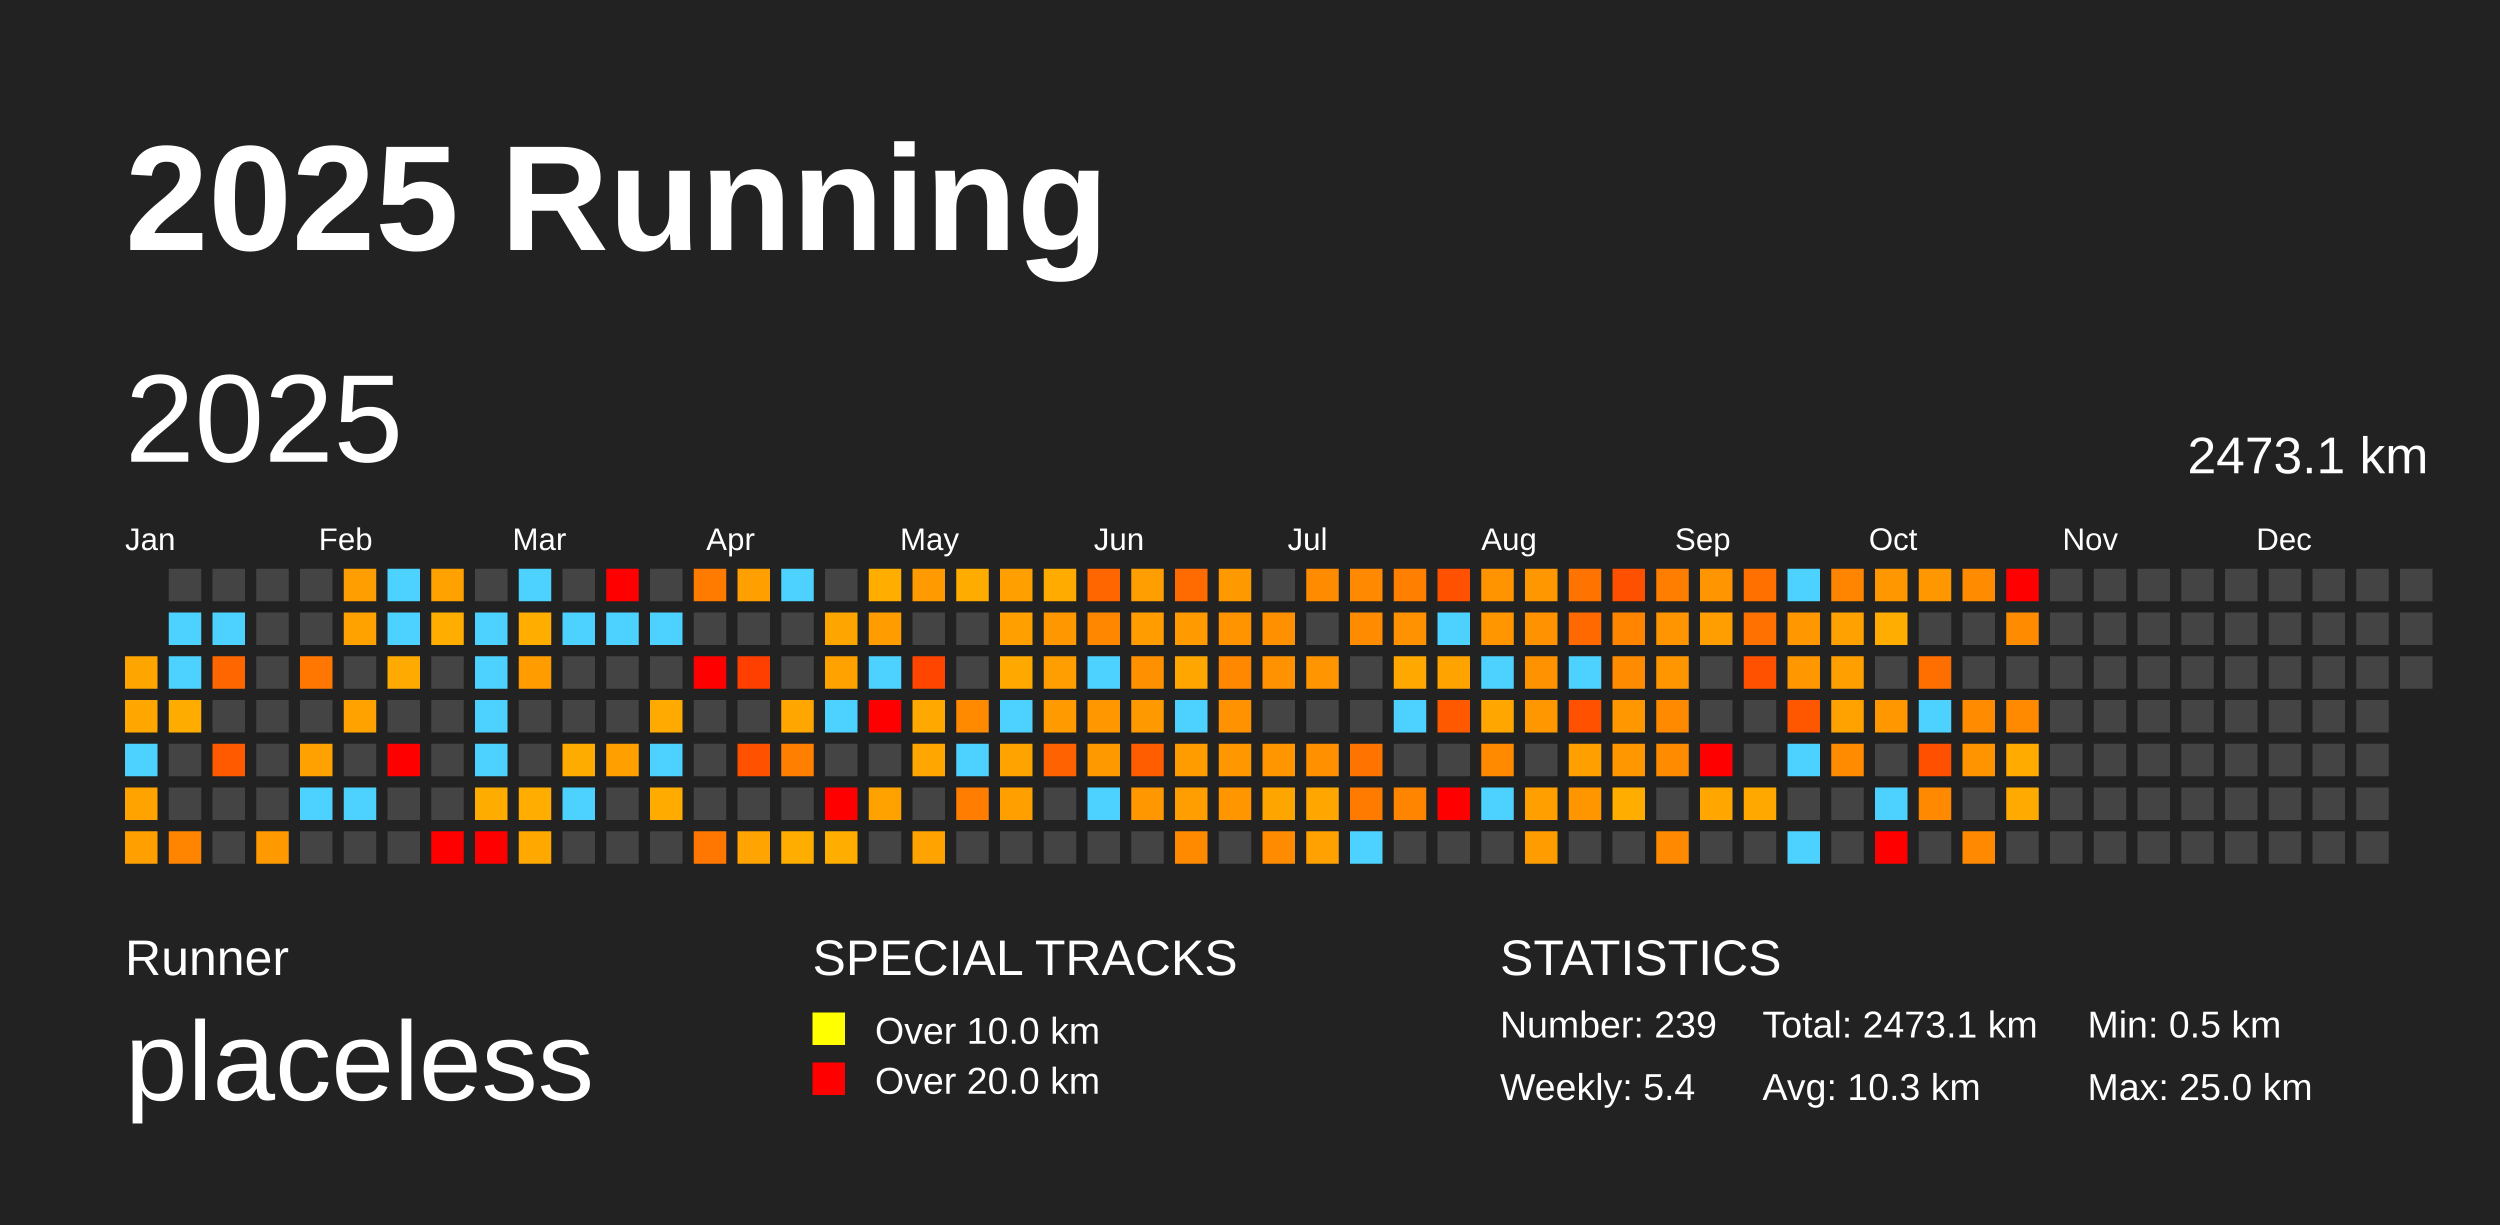
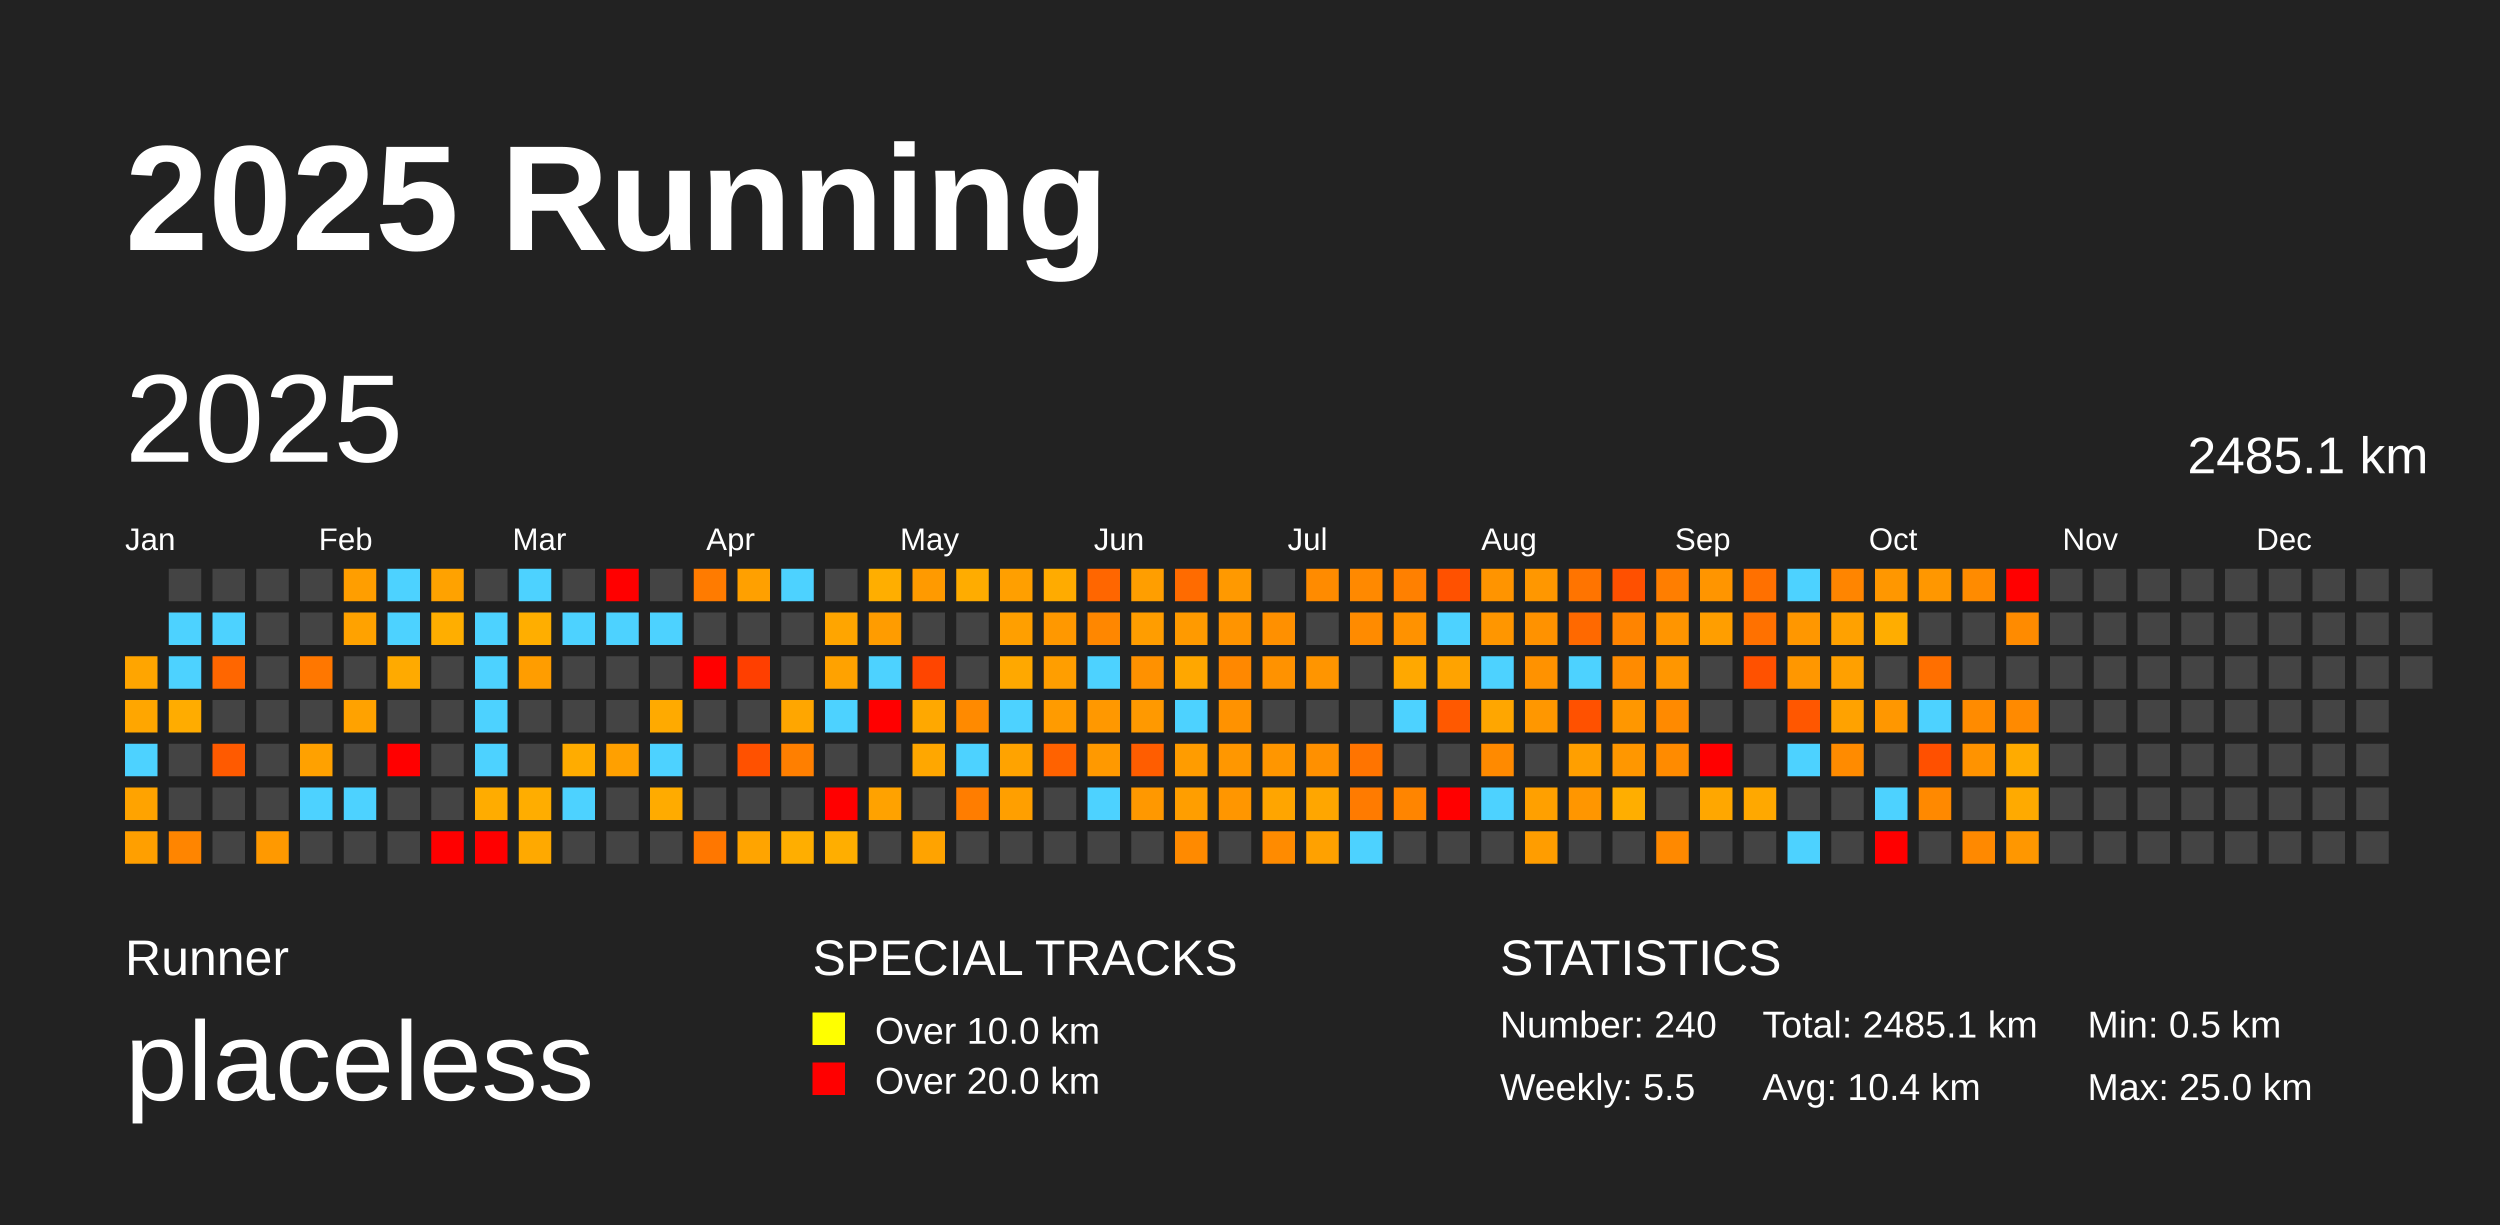
<svg xmlns="http://www.w3.org/2000/svg" baseProfile="full" height="98mm" version="1.1" viewBox="0,0,200,98" width="200mm">
  <defs />
  <rect fill="#222222" height="98" width="200" x="0" y="0" />
  <text fill="#FFFFFF" style="font-size:12px; font-family:Arial; font-weight:bold;" x="10" y="20">2025 Running</text>
  <text fill="#FFFFFF" style="font-size:4px; font-family:Arial" x="10" y="78">Runner</text>
  <text fill="#FFFFFF" style="font-size:9px; font-family:Arial" x="10" y="88">placeless</text>
  <text fill="#FFFFFF" style="font-size:4px; font-family:Arial" x="65" y="78">SPECIAL TRACKS</text>
  <rect fill="yellow" height="2.6" width="2.6" x="65" y="81" />
  <text fill="#FFFFFF" style="font-size:3px; font-family:Arial" x="70" y="83.5">Over 10.0 km</text>
  <rect fill="red" height="2.6" width="2.6" x="65" y="85" />
  <text fill="#FFFFFF" style="font-size:3px; font-family:Arial" x="70" y="87.5">Over 20.0 km</text>
  <text fill="#FFFFFF" style="font-size:4px; font-family:Arial" x="120" y="78">STATISTICS</text>
-   <text fill="#FFFFFF" style="font-size:3px; font-family:Arial" x="120" y="83">Number: 239</text>
-   <text fill="#FFFFFF" style="font-size:3px; font-family:Arial" x="120" y="88">Weekly: 5.4</text>
-   <text fill="#FFFFFF" style="font-size:3px; font-family:Arial" x="141" y="83">Total: 2473.1 km</text>
-   <text fill="#FFFFFF" style="font-size:3px; font-family:Arial" x="141" y="88">Avg: 10.3 km</text>
+   <text fill="#FFFFFF" style="font-size:3px; font-family:Arial" x="120" y="83">Number: 240</text>
+   <text fill="#FFFFFF" style="font-size:3px; font-family:Arial" x="120" y="88">Weekly: 5.5</text>
+   <text fill="#FFFFFF" style="font-size:3px; font-family:Arial" x="141" y="83">Total: 2485.1 km</text>
+   <text fill="#FFFFFF" style="font-size:3px; font-family:Arial" x="141" y="88">Avg: 10.4 km</text>
  <text fill="#FFFFFF" style="font-size:3px; font-family:Arial" x="167" y="83">Min: 0.5 km</text>
  <text fill="#FFFFFF" style="font-size:3px; font-family:Arial" x="167" y="88">Max: 25.0 km</text>
  <text dominant-baseline="hanging" fill="#FFFFFF" style="font-size:10.0px; font-family:Arial;" x="10" y="30">2025</text>
-   <text dominant-baseline="hanging" fill="#FFFFFF" style="font-size:4.125px; font-family:Arial;" x="175" y="35">2473.1 km</text>
+   <text dominant-baseline="hanging" fill="#FFFFFF" style="font-size:4.125px; font-family:Arial;" x="175" y="35">2485.1 km</text>
  <text fill="#FFFFFF" style="font-size:2.5px; font-family:Arial" x="10.0" y="44">Jan</text>
  <text fill="#FFFFFF" style="font-size:2.5px; font-family:Arial" x="25.5" y="44">Feb</text>
  <text fill="#FFFFFF" style="font-size:2.5px; font-family:Arial" x="41.0" y="44">Mar</text>
  <text fill="#FFFFFF" style="font-size:2.5px; font-family:Arial" x="56.5" y="44">Apr</text>
  <text fill="#FFFFFF" style="font-size:2.5px; font-family:Arial" x="72.0" y="44">May</text>
  <text fill="#FFFFFF" style="font-size:2.5px; font-family:Arial" x="87.5" y="44">Jun</text>
  <text fill="#FFFFFF" style="font-size:2.5px; font-family:Arial" x="103.0" y="44">Jul</text>
  <text fill="#FFFFFF" style="font-size:2.5px; font-family:Arial" x="118.5" y="44">Aug</text>
  <text fill="#FFFFFF" style="font-size:2.5px; font-family:Arial" x="134.0" y="44">Sep</text>
  <text fill="#FFFFFF" style="font-size:2.5px; font-family:Arial" x="149.5" y="44">Oct</text>
  <text fill="#FFFFFF" style="font-size:2.5px; font-family:Arial" x="165.0" y="44">Nov</text>
  <text fill="#FFFFFF" style="font-size:2.5px; font-family:Arial" x="180.5" y="44">Dec</text>
  <rect fill="#ffa500" height="2.6" width="2.6" x="10.0" y="52.5" />
  <rect fill="#ffa600" height="2.6" width="2.6" x="10.0" y="56.0" />
  <rect fill="#4dd2ff" height="2.6" width="2.6" x="10.0" y="59.5" />
  <rect fill="#ffa300" height="2.6" width="2.6" x="10.0" y="63.0" />
  <rect fill="#ff9f00" height="2.6" width="2.6" x="10.0" y="66.5" />
  <rect fill="#444444" height="2.6" width="2.6" x="13.5" y="45.5" />
  <rect fill="#4dd2ff" height="2.6" width="2.6" x="13.5" y="49.0" />
  <rect fill="#4dd2ff" height="2.6" width="2.6" x="13.5" y="52.5" />
  <rect fill="#ffac00" height="2.6" width="2.6" x="13.5" y="56.0" />
  <rect fill="#444444" height="2.6" width="2.6" x="13.5" y="59.5" />
  <rect fill="#444444" height="2.6" width="2.6" x="13.5" y="63.0" />
  <rect fill="#ff8500" height="2.6" width="2.6" x="13.5" y="66.5" />
  <rect fill="#444444" height="2.6" width="2.6" x="17.0" y="45.5" />
  <rect fill="#4dd2ff" height="2.6" width="2.6" x="17.0" y="49.0" />
  <rect fill="#ff6600" height="2.6" width="2.6" x="17.0" y="52.5" />
  <rect fill="#444444" height="2.6" width="2.6" x="17.0" y="56.0" />
  <rect fill="#ff5a00" height="2.6" width="2.6" x="17.0" y="59.5" />
  <rect fill="#444444" height="2.6" width="2.6" x="17.0" y="63.0" />
  <rect fill="#444444" height="2.6" width="2.6" x="17.0" y="66.5" />
  <rect fill="#444444" height="2.6" width="2.6" x="20.5" y="45.5" />
  <rect fill="#444444" height="2.6" width="2.6" x="20.5" y="49.0" />
  <rect fill="#444444" height="2.6" width="2.6" x="20.5" y="52.5" />
  <rect fill="#444444" height="2.6" width="2.6" x="20.5" y="56.0" />
  <rect fill="#444444" height="2.6" width="2.6" x="20.5" y="59.5" />
  <rect fill="#444444" height="2.6" width="2.6" x="20.5" y="63.0" />
  <rect fill="#ff9900" height="2.6" width="2.6" x="20.5" y="66.5" />
  <rect fill="#444444" height="2.6" width="2.6" x="24.0" y="45.5" />
  <rect fill="#444444" height="2.6" width="2.6" x="24.0" y="49.0" />
  <rect fill="#ff7700" height="2.6" width="2.6" x="24.0" y="52.5" />
  <rect fill="#444444" height="2.6" width="2.6" x="24.0" y="56.0" />
  <rect fill="#ffa100" height="2.6" width="2.6" x="24.0" y="59.5" />
  <rect fill="#4dd2ff" height="2.6" width="2.6" x="24.0" y="63.0" />
  <rect fill="#444444" height="2.6" width="2.6" x="24.0" y="66.5" />
  <rect fill="#ff9e00" height="2.6" width="2.6" x="27.5" y="45.5" />
  <rect fill="#ffa200" height="2.6" width="2.6" x="27.5" y="49.0" />
  <rect fill="#444444" height="2.6" width="2.6" x="27.5" y="52.5" />
  <rect fill="#ffa200" height="2.6" width="2.6" x="27.5" y="56.0" />
  <rect fill="#444444" height="2.6" width="2.6" x="27.5" y="59.5" />
  <rect fill="#4dd2ff" height="2.6" width="2.6" x="27.5" y="63.0" />
  <rect fill="#444444" height="2.6" width="2.6" x="27.5" y="66.5" />
  <rect fill="#4dd2ff" height="2.6" width="2.6" x="31.0" y="45.5" />
  <rect fill="#4dd2ff" height="2.6" width="2.6" x="31.0" y="49.0" />
  <rect fill="#ffaa00" height="2.6" width="2.6" x="31.0" y="52.5" />
  <rect fill="#444444" height="2.6" width="2.6" x="31.0" y="56.0" />
  <rect fill="red" height="2.6" width="2.6" x="31.0" y="59.5" />
  <rect fill="#444444" height="2.6" width="2.6" x="31.0" y="63.0" />
  <rect fill="#444444" height="2.6" width="2.6" x="31.0" y="66.5" />
  <rect fill="#ffa200" height="2.6" width="2.6" x="34.5" y="45.5" />
  <rect fill="#ffae00" height="2.6" width="2.6" x="34.5" y="49.0" />
  <rect fill="#444444" height="2.6" width="2.6" x="34.5" y="52.5" />
  <rect fill="#444444" height="2.6" width="2.6" x="34.5" y="56.0" />
  <rect fill="#444444" height="2.6" width="2.6" x="34.5" y="59.5" />
  <rect fill="#444444" height="2.6" width="2.6" x="34.5" y="63.0" />
  <rect fill="red" height="2.6" width="2.6" x="34.5" y="66.5" />
  <rect fill="#444444" height="2.6" width="2.6" x="38.0" y="45.5" />
  <rect fill="#4dd2ff" height="2.6" width="2.6" x="38.0" y="49.0" />
  <rect fill="#4dd2ff" height="2.6" width="2.6" x="38.0" y="52.5" />
  <rect fill="#4dd2ff" height="2.6" width="2.6" x="38.0" y="56.0" />
  <rect fill="#4dd2ff" height="2.6" width="2.6" x="38.0" y="59.5" />
  <rect fill="#ffac00" height="2.6" width="2.6" x="38.0" y="63.0" />
  <rect fill="red" height="2.6" width="2.6" x="38.0" y="66.5" />
  <rect fill="#4dd2ff" height="2.6" width="2.6" x="41.5" y="45.5" />
  <rect fill="#ffae00" height="2.6" width="2.6" x="41.5" y="49.0" />
  <rect fill="#ff9d00" height="2.6" width="2.6" x="41.5" y="52.5" />
  <rect fill="#444444" height="2.6" width="2.6" x="41.5" y="56.0" />
  <rect fill="#444444" height="2.6" width="2.6" x="41.5" y="59.5" />
  <rect fill="#ffad00" height="2.6" width="2.6" x="41.5" y="63.0" />
  <rect fill="#ffa900" height="2.6" width="2.6" x="41.5" y="66.5" />
  <rect fill="#444444" height="2.6" width="2.6" x="45.0" y="45.5" />
  <rect fill="#4dd2ff" height="2.6" width="2.6" x="45.0" y="49.0" />
  <rect fill="#444444" height="2.6" width="2.6" x="45.0" y="52.5" />
  <rect fill="#444444" height="2.6" width="2.6" x="45.0" y="56.0" />
  <rect fill="#ffac00" height="2.6" width="2.6" x="45.0" y="59.5" />
  <rect fill="#4dd2ff" height="2.6" width="2.6" x="45.0" y="63.0" />
  <rect fill="#444444" height="2.6" width="2.6" x="45.0" y="66.5" />
  <rect fill="red" height="2.6" width="2.6" x="48.5" y="45.5" />
  <rect fill="#4dd2ff" height="2.6" width="2.6" x="48.5" y="49.0" />
  <rect fill="#444444" height="2.6" width="2.6" x="48.5" y="52.5" />
  <rect fill="#444444" height="2.6" width="2.6" x="48.5" y="56.0" />
  <rect fill="#ffa000" height="2.6" width="2.6" x="48.5" y="59.5" />
  <rect fill="#444444" height="2.6" width="2.6" x="48.5" y="63.0" />
  <rect fill="#444444" height="2.6" width="2.6" x="48.5" y="66.5" />
  <rect fill="#444444" height="2.6" width="2.6" x="52.0" y="45.5" />
  <rect fill="#4dd2ff" height="2.6" width="2.6" x="52.0" y="49.0" />
  <rect fill="#444444" height="2.6" width="2.6" x="52.0" y="52.5" />
  <rect fill="#ffaa00" height="2.6" width="2.6" x="52.0" y="56.0" />
  <rect fill="#4dd2ff" height="2.6" width="2.6" x="52.0" y="59.5" />
  <rect fill="#ffab00" height="2.6" width="2.6" x="52.0" y="63.0" />
  <rect fill="#444444" height="2.6" width="2.6" x="52.0" y="66.5" />
  <rect fill="#ff7b00" height="2.6" width="2.6" x="55.5" y="45.5" />
  <rect fill="#444444" height="2.6" width="2.6" x="55.5" y="49.0" />
  <rect fill="red" height="2.6" width="2.6" x="55.5" y="52.5" />
  <rect fill="#444444" height="2.6" width="2.6" x="55.5" y="56.0" />
  <rect fill="#444444" height="2.6" width="2.6" x="55.5" y="59.5" />
  <rect fill="#444444" height="2.6" width="2.6" x="55.5" y="63.0" />
  <rect fill="#ff7700" height="2.6" width="2.6" x="55.5" y="66.5" />
  <rect fill="#ffa000" height="2.6" width="2.6" x="59.0" y="45.5" />
  <rect fill="#444444" height="2.6" width="2.6" x="59.0" y="49.0" />
  <rect fill="#ff3f00" height="2.6" width="2.6" x="59.0" y="52.5" />
  <rect fill="#444444" height="2.6" width="2.6" x="59.0" y="56.0" />
  <rect fill="#ff5100" height="2.6" width="2.6" x="59.0" y="59.5" />
  <rect fill="#444444" height="2.6" width="2.6" x="59.0" y="63.0" />
  <rect fill="#ffa400" height="2.6" width="2.6" x="59.0" y="66.5" />
  <rect fill="#4dd2ff" height="2.6" width="2.6" x="62.5" y="45.5" />
  <rect fill="#444444" height="2.6" width="2.6" x="62.5" y="49.0" />
  <rect fill="#444444" height="2.6" width="2.6" x="62.5" y="52.5" />
  <rect fill="#ffa600" height="2.6" width="2.6" x="62.5" y="56.0" />
  <rect fill="#ff7f00" height="2.6" width="2.6" x="62.5" y="59.5" />
  <rect fill="#444444" height="2.6" width="2.6" x="62.5" y="63.0" />
  <rect fill="#ffae00" height="2.6" width="2.6" x="62.5" y="66.5" />
  <rect fill="#444444" height="2.6" width="2.6" x="66.0" y="45.5" />
  <rect fill="#ffa500" height="2.6" width="2.6" x="66.0" y="49.0" />
  <rect fill="#ffa200" height="2.6" width="2.6" x="66.0" y="52.5" />
  <rect fill="#4dd2ff" height="2.6" width="2.6" x="66.0" y="56.0" />
  <rect fill="#444444" height="2.6" width="2.6" x="66.0" y="59.5" />
  <rect fill="red" height="2.6" width="2.6" x="66.0" y="63.0" />
  <rect fill="#ffae00" height="2.6" width="2.6" x="66.0" y="66.5" />
  <rect fill="#ffae00" height="2.6" width="2.6" x="69.5" y="45.5" />
  <rect fill="#ff9c00" height="2.6" width="2.6" x="69.5" y="49.0" />
  <rect fill="#4dd2ff" height="2.6" width="2.6" x="69.5" y="52.5" />
  <rect fill="red" height="2.6" width="2.6" x="69.5" y="56.0" />
  <rect fill="#444444" height="2.6" width="2.6" x="69.5" y="59.5" />
  <rect fill="#ffa200" height="2.6" width="2.6" x="69.5" y="63.0" />
  <rect fill="#444444" height="2.6" width="2.6" x="69.5" y="66.5" />
  <rect fill="#ff9a00" height="2.6" width="2.6" x="73.0" y="45.5" />
  <rect fill="#444444" height="2.6" width="2.6" x="73.0" y="49.0" />
  <rect fill="#ff4500" height="2.6" width="2.6" x="73.0" y="52.5" />
  <rect fill="#ffa800" height="2.6" width="2.6" x="73.0" y="56.0" />
  <rect fill="#ffa700" height="2.6" width="2.6" x="73.0" y="59.5" />
  <rect fill="#444444" height="2.6" width="2.6" x="73.0" y="63.0" />
  <rect fill="#ffa300" height="2.6" width="2.6" x="73.0" y="66.5" />
  <rect fill="#ffac00" height="2.6" width="2.6" x="76.5" y="45.5" />
  <rect fill="#444444" height="2.6" width="2.6" x="76.5" y="49.0" />
  <rect fill="#444444" height="2.6" width="2.6" x="76.5" y="52.5" />
  <rect fill="#ff8a00" height="2.6" width="2.6" x="76.5" y="56.0" />
  <rect fill="#4dd2ff" height="2.6" width="2.6" x="76.5" y="59.5" />
  <rect fill="#ff7d00" height="2.6" width="2.6" x="76.5" y="63.0" />
  <rect fill="#444444" height="2.6" width="2.6" x="76.5" y="66.5" />
  <rect fill="#ff9f00" height="2.6" width="2.6" x="80.0" y="45.5" />
  <rect fill="#ff9f00" height="2.6" width="2.6" x="80.0" y="49.0" />
  <rect fill="#ffa800" height="2.6" width="2.6" x="80.0" y="52.5" />
  <rect fill="#4dd2ff" height="2.6" width="2.6" x="80.0" y="56.0" />
  <rect fill="#ffa300" height="2.6" width="2.6" x="80.0" y="59.5" />
  <rect fill="#ff9f00" height="2.6" width="2.6" x="80.0" y="63.0" />
  <rect fill="#444444" height="2.6" width="2.6" x="80.0" y="66.5" />
  <rect fill="#ffab00" height="2.6" width="2.6" x="83.5" y="45.5" />
  <rect fill="#ff9800" height="2.6" width="2.6" x="83.5" y="49.0" />
  <rect fill="#ff9e00" height="2.6" width="2.6" x="83.5" y="52.5" />
  <rect fill="#ff9b00" height="2.6" width="2.6" x="83.5" y="56.0" />
  <rect fill="#ff6200" height="2.6" width="2.6" x="83.5" y="59.5" />
  <rect fill="#444444" height="2.6" width="2.6" x="83.5" y="63.0" />
  <rect fill="#444444" height="2.6" width="2.6" x="83.5" y="66.5" />
  <rect fill="#ff6600" height="2.6" width="2.6" x="87.0" y="45.5" />
  <rect fill="#ff8700" height="2.6" width="2.6" x="87.0" y="49.0" />
  <rect fill="#4dd2ff" height="2.6" width="2.6" x="87.0" y="52.5" />
  <rect fill="#ff9800" height="2.6" width="2.6" x="87.0" y="56.0" />
  <rect fill="#ff9900" height="2.6" width="2.6" x="87.0" y="59.5" />
  <rect fill="#4dd2ff" height="2.6" width="2.6" x="87.0" y="63.0" />
  <rect fill="#444444" height="2.6" width="2.6" x="87.0" y="66.5" />
  <rect fill="#ff9e00" height="2.6" width="2.6" x="90.5" y="45.5" />
  <rect fill="#ff9d00" height="2.6" width="2.6" x="90.5" y="49.0" />
  <rect fill="#ff9100" height="2.6" width="2.6" x="90.5" y="52.5" />
  <rect fill="#ff9900" height="2.6" width="2.6" x="90.5" y="56.0" />
  <rect fill="#ff5d00" height="2.6" width="2.6" x="90.5" y="59.5" />
  <rect fill="#ff9800" height="2.6" width="2.6" x="90.5" y="63.0" />
  <rect fill="#444444" height="2.6" width="2.6" x="90.5" y="66.5" />
  <rect fill="#ff6b00" height="2.6" width="2.6" x="94.0" y="45.5" />
  <rect fill="#ff9a00" height="2.6" width="2.6" x="94.0" y="49.0" />
  <rect fill="#ffa700" height="2.6" width="2.6" x="94.0" y="52.5" />
  <rect fill="#4dd2ff" height="2.6" width="2.6" x="94.0" y="56.0" />
  <rect fill="#ff9c00" height="2.6" width="2.6" x="94.0" y="59.5" />
  <rect fill="#ff9e00" height="2.6" width="2.6" x="94.0" y="63.0" />
  <rect fill="#ff8a00" height="2.6" width="2.6" x="94.0" y="66.5" />
  <rect fill="#ff9900" height="2.6" width="2.6" x="97.5" y="45.5" />
  <rect fill="#ff9400" height="2.6" width="2.6" x="97.5" y="49.0" />
  <rect fill="#ff8800" height="2.6" width="2.6" x="97.5" y="52.5" />
  <rect fill="#ff9200" height="2.6" width="2.6" x="97.5" y="56.0" />
  <rect fill="#ff9700" height="2.6" width="2.6" x="97.5" y="59.5" />
  <rect fill="#ff9600" height="2.6" width="2.6" x="97.5" y="63.0" />
  <rect fill="#444444" height="2.6" width="2.6" x="97.5" y="66.5" />
  <rect fill="#444444" height="2.6" width="2.6" x="101.0" y="45.5" />
  <rect fill="#ff9000" height="2.6" width="2.6" x="101.0" y="49.0" />
  <rect fill="#ff9200" height="2.6" width="2.6" x="101.0" y="52.5" />
  <rect fill="#444444" height="2.6" width="2.6" x="101.0" y="56.0" />
  <rect fill="#ff9600" height="2.6" width="2.6" x="101.0" y="59.5" />
  <rect fill="#ffa500" height="2.6" width="2.6" x="101.0" y="63.0" />
  <rect fill="#ff8b00" height="2.6" width="2.6" x="101.0" y="66.5" />
  <rect fill="#ff8b00" height="2.6" width="2.6" x="104.5" y="45.5" />
  <rect fill="#444444" height="2.6" width="2.6" x="104.5" y="49.0" />
  <rect fill="#ff9500" height="2.6" width="2.6" x="104.5" y="52.5" />
  <rect fill="#444444" height="2.6" width="2.6" x="104.5" y="56.0" />
  <rect fill="#ff9000" height="2.6" width="2.6" x="104.5" y="59.5" />
  <rect fill="#ffa600" height="2.6" width="2.6" x="104.5" y="63.0" />
  <rect fill="#ffa100" height="2.6" width="2.6" x="104.5" y="66.5" />
  <rect fill="#ff8900" height="2.6" width="2.6" x="108.0" y="45.5" />
  <rect fill="#ff8b00" height="2.6" width="2.6" x="108.0" y="49.0" />
  <rect fill="#444444" height="2.6" width="2.6" x="108.0" y="52.5" />
  <rect fill="#444444" height="2.6" width="2.6" x="108.0" y="56.0" />
  <rect fill="#ff7400" height="2.6" width="2.6" x="108.0" y="59.5" />
  <rect fill="#ff7b00" height="2.6" width="2.6" x="108.0" y="63.0" />
  <rect fill="#4dd2ff" height="2.6" width="2.6" x="108.0" y="66.5" />
  <rect fill="#ff8000" height="2.6" width="2.6" x="111.5" y="45.5" />
  <rect fill="#ff9200" height="2.6" width="2.6" x="111.5" y="49.0" />
  <rect fill="#ffa800" height="2.6" width="2.6" x="111.5" y="52.5" />
  <rect fill="#4dd2ff" height="2.6" width="2.6" x="111.5" y="56.0" />
  <rect fill="#444444" height="2.6" width="2.6" x="111.5" y="59.5" />
  <rect fill="#ff8500" height="2.6" width="2.6" x="111.5" y="63.0" />
  <rect fill="#444444" height="2.6" width="2.6" x="111.5" y="66.5" />
  <rect fill="#ff5100" height="2.6" width="2.6" x="115.0" y="45.5" />
  <rect fill="#4dd2ff" height="2.6" width="2.6" x="115.0" y="49.0" />
  <rect fill="#ffa300" height="2.6" width="2.6" x="115.0" y="52.5" />
  <rect fill="#ff5900" height="2.6" width="2.6" x="115.0" y="56.0" />
  <rect fill="#444444" height="2.6" width="2.6" x="115.0" y="59.5" />
  <rect fill="red" height="2.6" width="2.6" x="115.0" y="63.0" />
  <rect fill="#444444" height="2.6" width="2.6" x="115.0" y="66.5" />
  <rect fill="#ff9400" height="2.6" width="2.6" x="118.5" y="45.5" />
  <rect fill="#ff9600" height="2.6" width="2.6" x="118.5" y="49.0" />
  <rect fill="#4dd2ff" height="2.6" width="2.6" x="118.5" y="52.5" />
  <rect fill="#ffa600" height="2.6" width="2.6" x="118.5" y="56.0" />
  <rect fill="#ff8a00" height="2.6" width="2.6" x="118.5" y="59.5" />
  <rect fill="#4dd2ff" height="2.6" width="2.6" x="118.5" y="63.0" />
  <rect fill="#444444" height="2.6" width="2.6" x="118.5" y="66.5" />
  <rect fill="#ff9700" height="2.6" width="2.6" x="122.0" y="45.5" />
  <rect fill="#ff9200" height="2.6" width="2.6" x="122.0" y="49.0" />
  <rect fill="#ff9200" height="2.6" width="2.6" x="122.0" y="52.5" />
  <rect fill="#ff9700" height="2.6" width="2.6" x="122.0" y="56.0" />
  <rect fill="#444444" height="2.6" width="2.6" x="122.0" y="59.5" />
  <rect fill="#ffa000" height="2.6" width="2.6" x="122.0" y="63.0" />
  <rect fill="#ff9d00" height="2.6" width="2.6" x="122.0" y="66.5" />
  <rect fill="#ff7400" height="2.6" width="2.6" x="125.5" y="45.5" />
  <rect fill="#ff6900" height="2.6" width="2.6" x="125.5" y="49.0" />
  <rect fill="#4dd2ff" height="2.6" width="2.6" x="125.5" y="52.5" />
  <rect fill="#ff5100" height="2.6" width="2.6" x="125.5" y="56.0" />
  <rect fill="#ff9f00" height="2.6" width="2.6" x="125.5" y="59.5" />
  <rect fill="#ff9600" height="2.6" width="2.6" x="125.5" y="63.0" />
  <rect fill="#444444" height="2.6" width="2.6" x="125.5" y="66.5" />
  <rect fill="#ff5000" height="2.6" width="2.6" x="129.0" y="45.5" />
  <rect fill="#ff8400" height="2.6" width="2.6" x="129.0" y="49.0" />
  <rect fill="#ff8b00" height="2.6" width="2.6" x="129.0" y="52.5" />
  <rect fill="#ff9700" height="2.6" width="2.6" x="129.0" y="56.0" />
  <rect fill="#ff9700" height="2.6" width="2.6" x="129.0" y="59.5" />
  <rect fill="#ffae00" height="2.6" width="2.6" x="129.0" y="63.0" />
  <rect fill="#444444" height="2.6" width="2.6" x="129.0" y="66.5" />
  <rect fill="#ff7e00" height="2.6" width="2.6" x="132.5" y="45.5" />
  <rect fill="#ff9500" height="2.6" width="2.6" x="132.5" y="49.0" />
  <rect fill="#ff9600" height="2.6" width="2.6" x="132.5" y="52.5" />
  <rect fill="#ff8a00" height="2.6" width="2.6" x="132.5" y="56.0" />
  <rect fill="#ff8b00" height="2.6" width="2.6" x="132.5" y="59.5" />
  <rect fill="#444444" height="2.6" width="2.6" x="132.5" y="63.0" />
  <rect fill="#ff8900" height="2.6" width="2.6" x="132.5" y="66.5" />
  <rect fill="#ff9500" height="2.6" width="2.6" x="136.0" y="45.5" />
  <rect fill="#ff9e00" height="2.6" width="2.6" x="136.0" y="49.0" />
  <rect fill="#444444" height="2.6" width="2.6" x="136.0" y="52.5" />
  <rect fill="#444444" height="2.6" width="2.6" x="136.0" y="56.0" />
  <rect fill="red" height="2.6" width="2.6" x="136.0" y="59.5" />
  <rect fill="#ffa700" height="2.6" width="2.6" x="136.0" y="63.0" />
  <rect fill="#444444" height="2.6" width="2.6" x="136.0" y="66.5" />
  <rect fill="#ff7000" height="2.6" width="2.6" x="139.5" y="45.5" />
  <rect fill="#ff7100" height="2.6" width="2.6" x="139.5" y="49.0" />
  <rect fill="#ff5100" height="2.6" width="2.6" x="139.5" y="52.5" />
  <rect fill="#444444" height="2.6" width="2.6" x="139.5" y="56.0" />
  <rect fill="#444444" height="2.6" width="2.6" x="139.5" y="59.5" />
  <rect fill="#ffa800" height="2.6" width="2.6" x="139.5" y="63.0" />
  <rect fill="#444444" height="2.6" width="2.6" x="139.5" y="66.5" />
  <rect fill="#4dd2ff" height="2.6" width="2.6" x="143.0" y="45.5" />
  <rect fill="#ff9700" height="2.6" width="2.6" x="143.0" y="49.0" />
  <rect fill="#ff9700" height="2.6" width="2.6" x="143.0" y="52.5" />
  <rect fill="#ff5700" height="2.6" width="2.6" x="143.0" y="56.0" />
  <rect fill="#4dd2ff" height="2.6" width="2.6" x="143.0" y="59.5" />
  <rect fill="#444444" height="2.6" width="2.6" x="143.0" y="63.0" />
  <rect fill="#4dd2ff" height="2.6" width="2.6" x="143.0" y="66.5" />
  <rect fill="#ff8500" height="2.6" width="2.6" x="146.5" y="45.5" />
  <rect fill="#ffa100" height="2.6" width="2.6" x="146.5" y="49.0" />
  <rect fill="#ffa000" height="2.6" width="2.6" x="146.5" y="52.5" />
  <rect fill="#ffa200" height="2.6" width="2.6" x="146.5" y="56.0" />
  <rect fill="#ff8b00" height="2.6" width="2.6" x="146.5" y="59.5" />
  <rect fill="#444444" height="2.6" width="2.6" x="146.5" y="63.0" />
  <rect fill="#444444" height="2.6" width="2.6" x="146.5" y="66.5" />
  <rect fill="#ff9700" height="2.6" width="2.6" x="150.0" y="45.5" />
  <rect fill="#ffad00" height="2.6" width="2.6" x="150.0" y="49.0" />
  <rect fill="#444444" height="2.6" width="2.6" x="150.0" y="52.5" />
  <rect fill="#ff9700" height="2.6" width="2.6" x="150.0" y="56.0" />
  <rect fill="#444444" height="2.6" width="2.6" x="150.0" y="59.5" />
  <rect fill="#4dd2ff" height="2.6" width="2.6" x="150.0" y="63.0" />
  <rect fill="red" height="2.6" width="2.6" x="150.0" y="66.5" />
  <rect fill="#ff9700" height="2.6" width="2.6" x="153.5" y="45.5" />
  <rect fill="#444444" height="2.6" width="2.6" x="153.5" y="49.0" />
  <rect fill="#ff6f00" height="2.6" width="2.6" x="153.5" y="52.5" />
  <rect fill="#4dd2ff" height="2.6" width="2.6" x="153.5" y="56.0" />
  <rect fill="#ff5000" height="2.6" width="2.6" x="153.5" y="59.5" />
  <rect fill="#ff8900" height="2.6" width="2.6" x="153.5" y="63.0" />
  <rect fill="#444444" height="2.6" width="2.6" x="153.5" y="66.5" />
  <rect fill="#ff8b00" height="2.6" width="2.6" x="157.0" y="45.5" />
  <rect fill="#444444" height="2.6" width="2.6" x="157.0" y="49.0" />
  <rect fill="#444444" height="2.6" width="2.6" x="157.0" y="52.5" />
  <rect fill="#ff8b00" height="2.6" width="2.6" x="157.0" y="56.0" />
  <rect fill="#ff9300" height="2.6" width="2.6" x="157.0" y="59.5" />
  <rect fill="#444444" height="2.6" width="2.6" x="157.0" y="63.0" />
  <rect fill="#ff8900" height="2.6" width="2.6" x="157.0" y="66.5" />
  <rect fill="red" height="2.6" width="2.6" x="160.5" y="45.5" />
  <rect fill="#ff8b00" height="2.6" width="2.6" x="160.5" y="49.0" />
  <rect fill="#444444" height="2.6" width="2.6" x="160.5" y="52.5" />
  <rect fill="#ff8a00" height="2.6" width="2.6" x="160.5" y="56.0" />
  <rect fill="#ffab00" height="2.6" width="2.6" x="160.5" y="59.5" />
  <rect fill="#ffaa00" height="2.6" width="2.6" x="160.5" y="63.0" />
-   <rect fill="#444444" height="2.6" width="2.6" x="160.5" y="66.5" />
+   <rect fill="#ff9700" height="2.6" width="2.6" x="160.5" y="66.5" />
  <rect fill="#444444" height="2.6" width="2.6" x="164.0" y="45.5" />
  <rect fill="#444444" height="2.6" width="2.6" x="164.0" y="49.0" />
  <rect fill="#444444" height="2.6" width="2.6" x="164.0" y="52.5" />
  <rect fill="#444444" height="2.6" width="2.6" x="164.0" y="56.0" />
  <rect fill="#444444" height="2.6" width="2.6" x="164.0" y="59.5" />
  <rect fill="#444444" height="2.6" width="2.6" x="164.0" y="63.0" />
  <rect fill="#444444" height="2.6" width="2.6" x="164.0" y="66.5" />
  <rect fill="#444444" height="2.6" width="2.6" x="167.5" y="45.5" />
  <rect fill="#444444" height="2.6" width="2.6" x="167.5" y="49.0" />
  <rect fill="#444444" height="2.6" width="2.6" x="167.5" y="52.5" />
  <rect fill="#444444" height="2.6" width="2.6" x="167.5" y="56.0" />
  <rect fill="#444444" height="2.6" width="2.6" x="167.5" y="59.5" />
  <rect fill="#444444" height="2.6" width="2.6" x="167.5" y="63.0" />
  <rect fill="#444444" height="2.6" width="2.6" x="167.5" y="66.5" />
  <rect fill="#444444" height="2.6" width="2.6" x="171.0" y="45.5" />
  <rect fill="#444444" height="2.6" width="2.6" x="171.0" y="49.0" />
  <rect fill="#444444" height="2.6" width="2.6" x="171.0" y="52.5" />
  <rect fill="#444444" height="2.6" width="2.6" x="171.0" y="56.0" />
  <rect fill="#444444" height="2.6" width="2.6" x="171.0" y="59.5" />
  <rect fill="#444444" height="2.6" width="2.6" x="171.0" y="63.0" />
  <rect fill="#444444" height="2.6" width="2.6" x="171.0" y="66.5" />
  <rect fill="#444444" height="2.6" width="2.6" x="174.5" y="45.5" />
  <rect fill="#444444" height="2.6" width="2.6" x="174.5" y="49.0" />
  <rect fill="#444444" height="2.6" width="2.6" x="174.5" y="52.5" />
  <rect fill="#444444" height="2.6" width="2.6" x="174.5" y="56.0" />
  <rect fill="#444444" height="2.6" width="2.6" x="174.5" y="59.5" />
  <rect fill="#444444" height="2.6" width="2.6" x="174.5" y="63.0" />
  <rect fill="#444444" height="2.6" width="2.6" x="174.5" y="66.5" />
  <rect fill="#444444" height="2.6" width="2.6" x="178.0" y="45.5" />
  <rect fill="#444444" height="2.6" width="2.6" x="178.0" y="49.0" />
  <rect fill="#444444" height="2.6" width="2.6" x="178.0" y="52.5" />
  <rect fill="#444444" height="2.6" width="2.6" x="178.0" y="56.0" />
  <rect fill="#444444" height="2.6" width="2.6" x="178.0" y="59.5" />
  <rect fill="#444444" height="2.6" width="2.6" x="178.0" y="63.0" />
  <rect fill="#444444" height="2.6" width="2.6" x="178.0" y="66.5" />
  <rect fill="#444444" height="2.6" width="2.6" x="181.5" y="45.5" />
  <rect fill="#444444" height="2.6" width="2.6" x="181.5" y="49.0" />
  <rect fill="#444444" height="2.6" width="2.6" x="181.5" y="52.5" />
  <rect fill="#444444" height="2.6" width="2.6" x="181.5" y="56.0" />
  <rect fill="#444444" height="2.6" width="2.6" x="181.5" y="59.5" />
  <rect fill="#444444" height="2.6" width="2.6" x="181.5" y="63.0" />
  <rect fill="#444444" height="2.6" width="2.6" x="181.5" y="66.5" />
  <rect fill="#444444" height="2.6" width="2.6" x="185.0" y="45.5" />
  <rect fill="#444444" height="2.6" width="2.6" x="185.0" y="49.0" />
  <rect fill="#444444" height="2.6" width="2.6" x="185.0" y="52.5" />
  <rect fill="#444444" height="2.6" width="2.6" x="185.0" y="56.0" />
  <rect fill="#444444" height="2.6" width="2.6" x="185.0" y="59.5" />
  <rect fill="#444444" height="2.6" width="2.6" x="185.0" y="63.0" />
  <rect fill="#444444" height="2.6" width="2.6" x="185.0" y="66.5" />
  <rect fill="#444444" height="2.6" width="2.6" x="188.5" y="45.5" />
  <rect fill="#444444" height="2.6" width="2.6" x="188.5" y="49.0" />
  <rect fill="#444444" height="2.6" width="2.6" x="188.5" y="52.5" />
  <rect fill="#444444" height="2.6" width="2.6" x="188.5" y="56.0" />
  <rect fill="#444444" height="2.6" width="2.6" x="188.5" y="59.5" />
  <rect fill="#444444" height="2.6" width="2.6" x="188.5" y="63.0" />
  <rect fill="#444444" height="2.6" width="2.6" x="188.5" y="66.5" />
  <rect fill="#444444" height="2.6" width="2.6" x="192.0" y="45.5" />
  <rect fill="#444444" height="2.6" width="2.6" x="192.0" y="49.0" />
  <rect fill="#444444" height="2.6" width="2.6" x="192.0" y="52.5" />
</svg>
